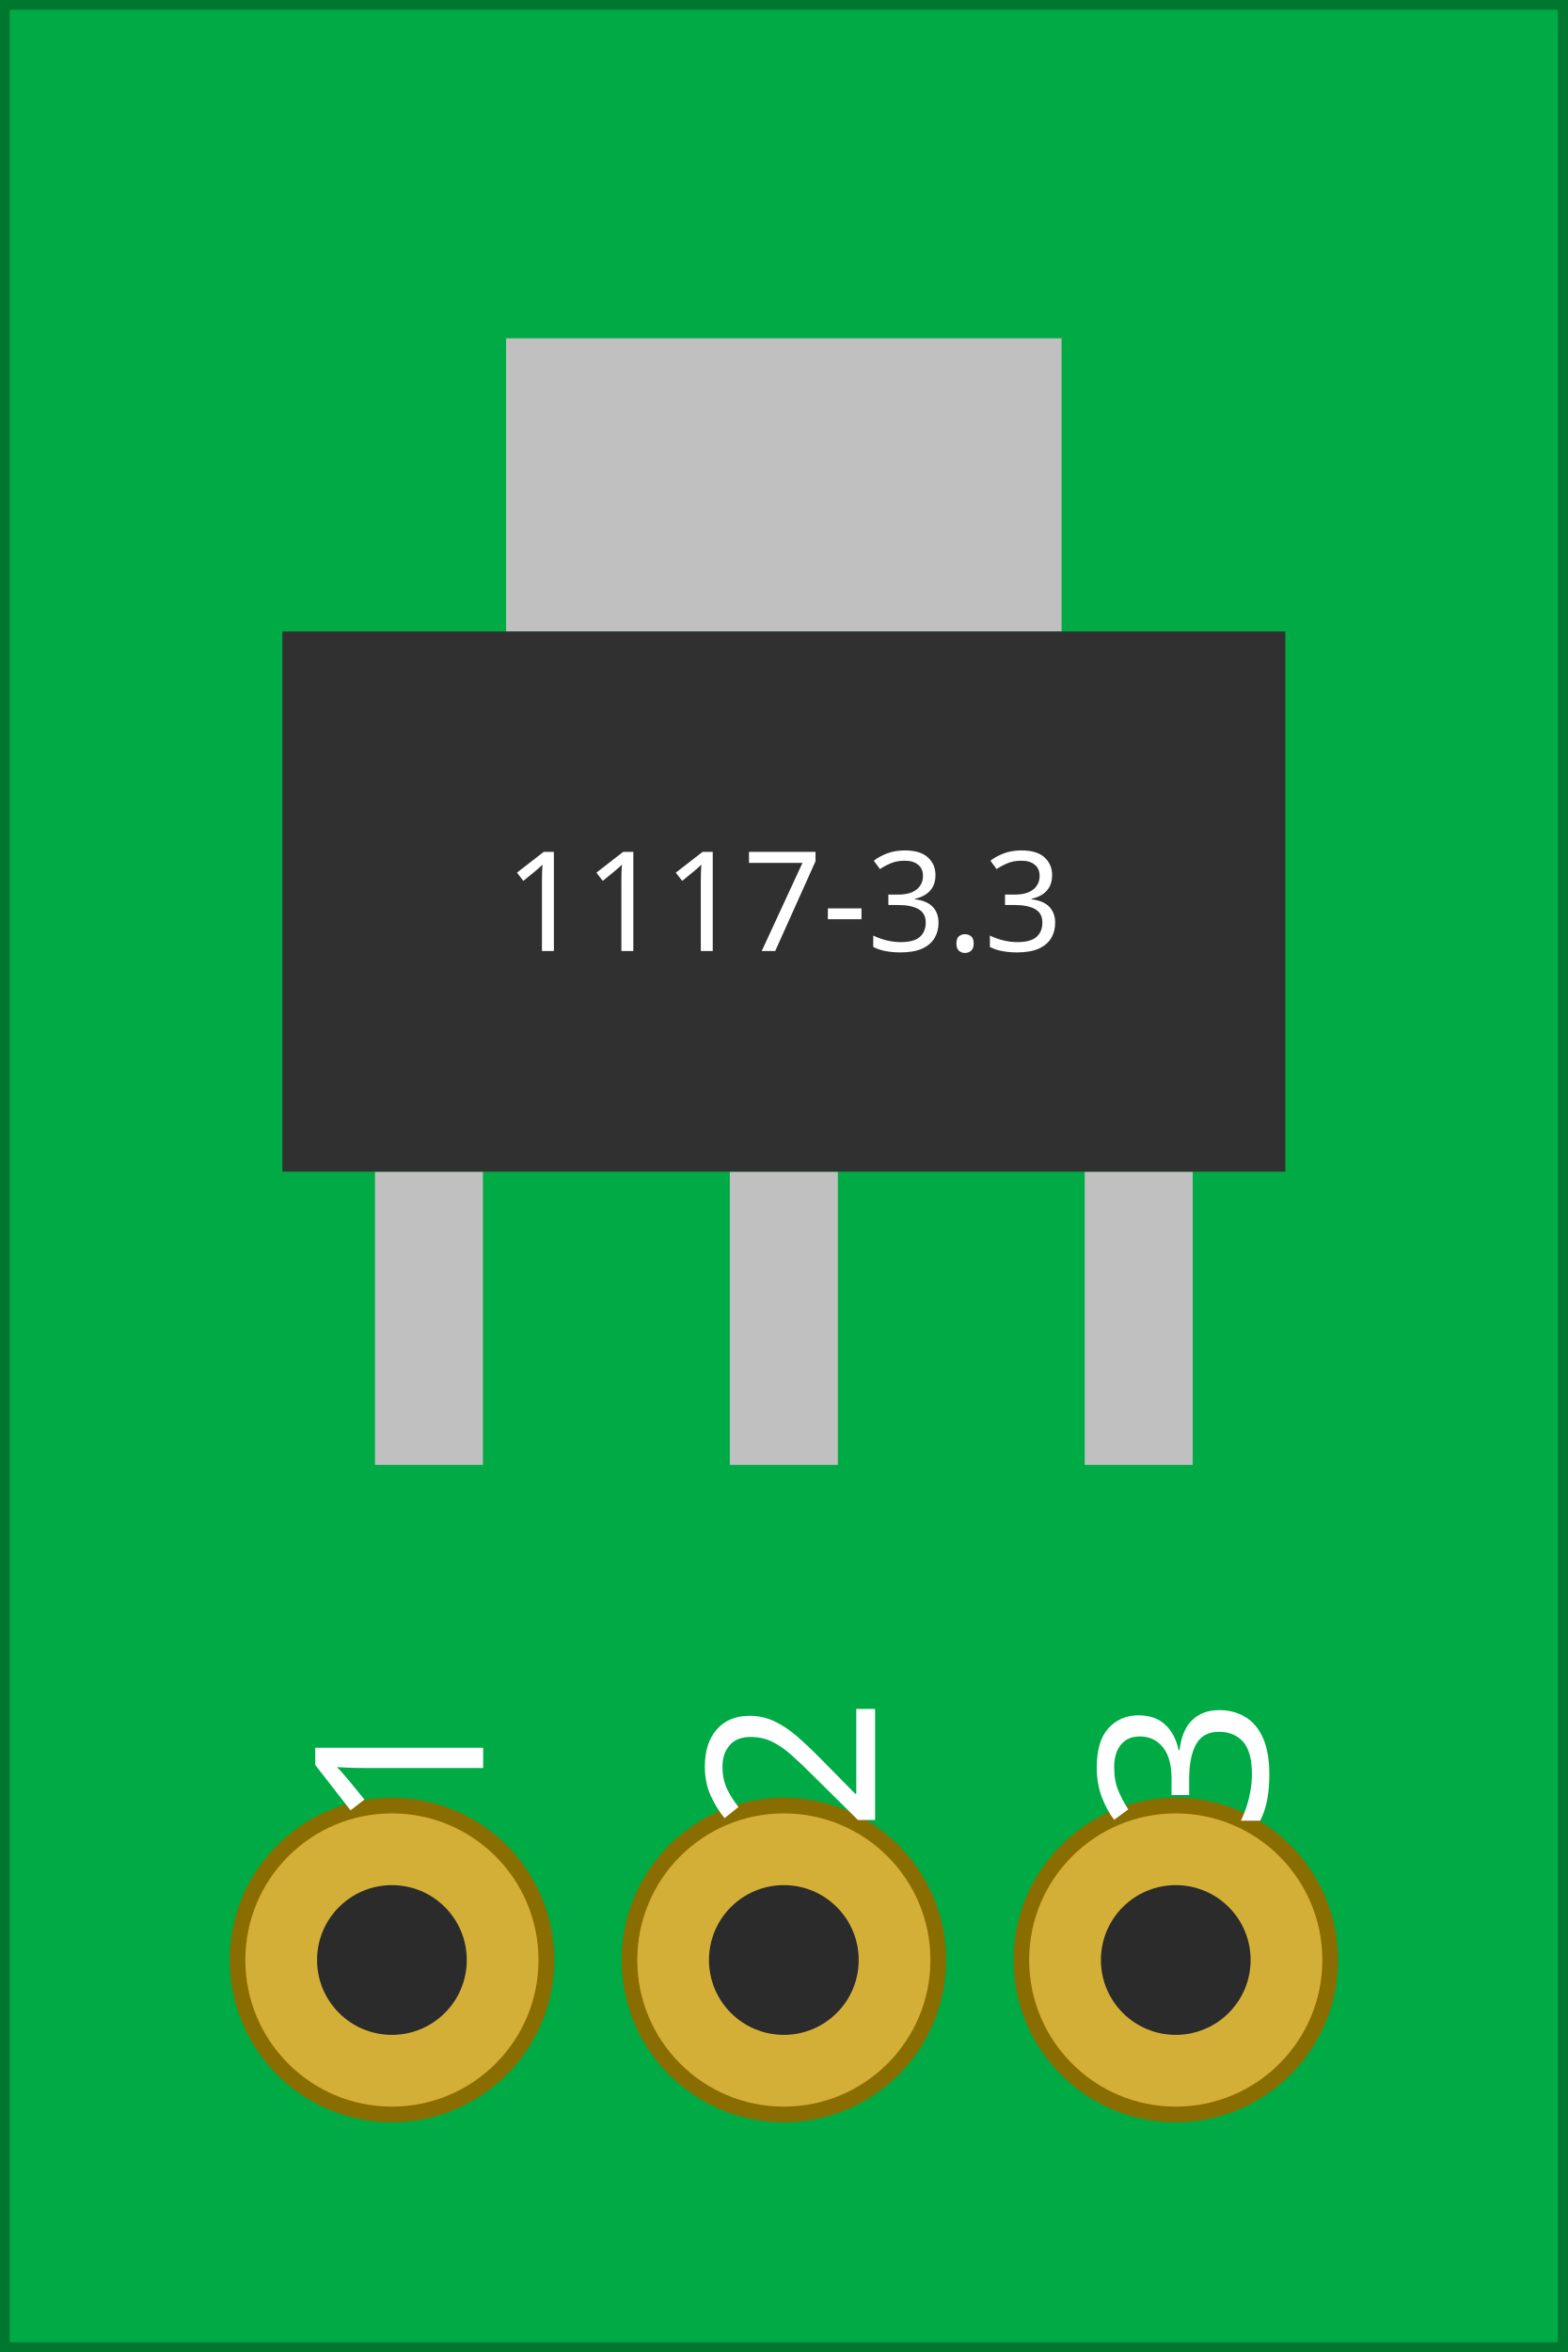
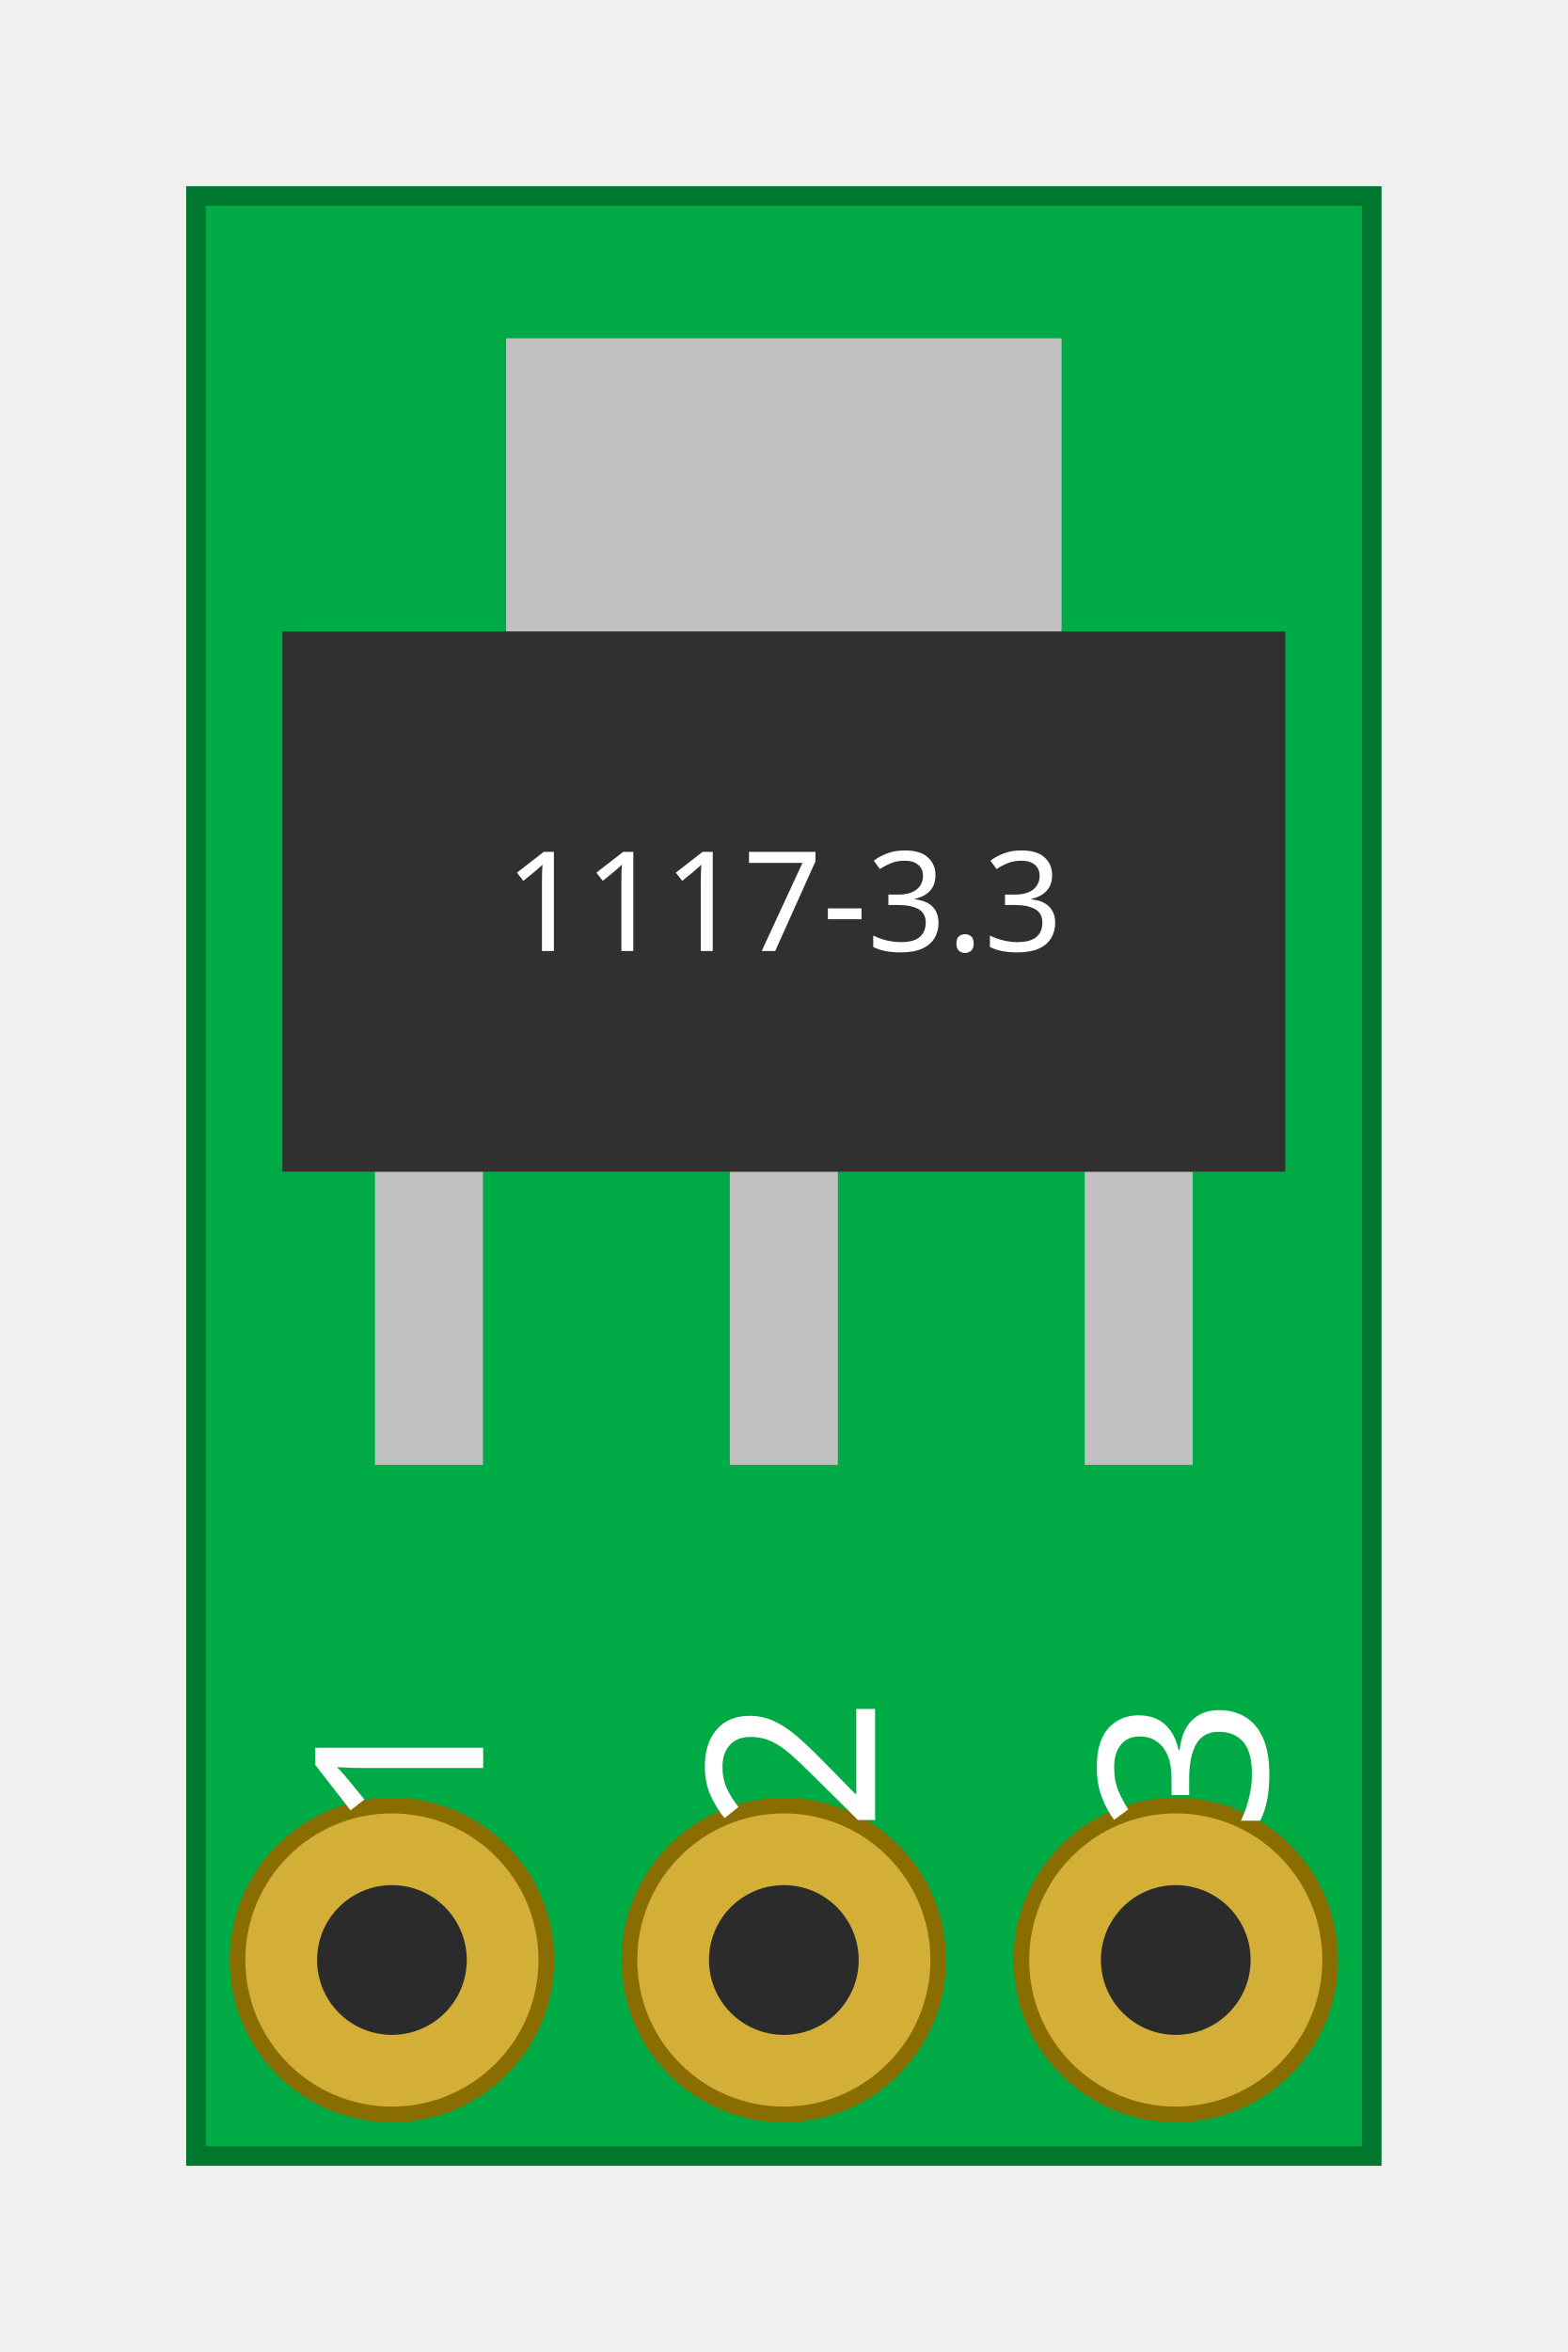
<svg xmlns="http://www.w3.org/2000/svg" width="10.16mm" height="15.24mm" viewBox="0 0 400 600">
  <g id="breadboard">
-     <rect x="0" y="0" width="400" height="600" fill="#00aa44" stroke="#00772f" stroke-width="5" />
+     <rect x="50" y="50" width="300" height="500" fill="#00aa44" stroke="#00772f" stroke-width="5" />
    <rect x="95.67" y="298.90" width="27.56" height="74.80" fill="#c0c0c0" stroke="none" />
    <rect x="186.22" y="298.90" width="27.56" height="74.80" fill="#c0c0c0" stroke="none" />
    <rect x="276.77" y="298.90" width="27.56" height="74.80" fill="#c0c0c0" stroke="none" />
    <rect x="129.13" y="86.30" width="141.73" height="74.80" fill="#c0c0c0" stroke="none" />
    <rect x="72.05" y="161.10" width="255.90" height="137.79" fill="#303030" stroke="none" />
    <text x="200.00" y="242.60" font-size="35.43" font-family="DroidSans" fill="#ffffff" text-anchor="middle" stroke="none">1117-3.3</text>
    <circle id="connector0pin" connectorname="ADJ/GND" cx="100" cy="500" r="39.4" fill="#d4af37" stroke="#8a6d00" stroke-width="4" />
    <circle cx="100" cy="500" r="19.1" fill="#2b2b2b" />
    <text x="100" y="450" font-size="60" fill="#ffffff" text-anchor="middle" dominant-baseline="central" font-family="DroidSans" transform="rotate(-90 100 450)">1</text>
    <circle id="connector1pin" connectorname="VOUT" cx="200" cy="500" r="39.4" fill="#d4af37" stroke="#8a6d00" stroke-width="4" />
    <circle cx="200" cy="500" r="19.1" fill="#2b2b2b" />
    <text x="200" y="450" font-size="60" fill="#ffffff" text-anchor="middle" dominant-baseline="central" font-family="DroidSans" transform="rotate(-90 200 450)">2</text>
    <circle id="connector2pin" connectorname="VIN" cx="300" cy="500" r="39.4" fill="#d4af37" stroke="#8a6d00" stroke-width="4" />
    <circle cx="300" cy="500" r="19.1" fill="#2b2b2b" />
    <text x="300" y="450" font-size="60" fill="#ffffff" text-anchor="middle" dominant-baseline="central" font-family="DroidSans" transform="rotate(-90 300 450)">3</text>
  </g>
</svg>
